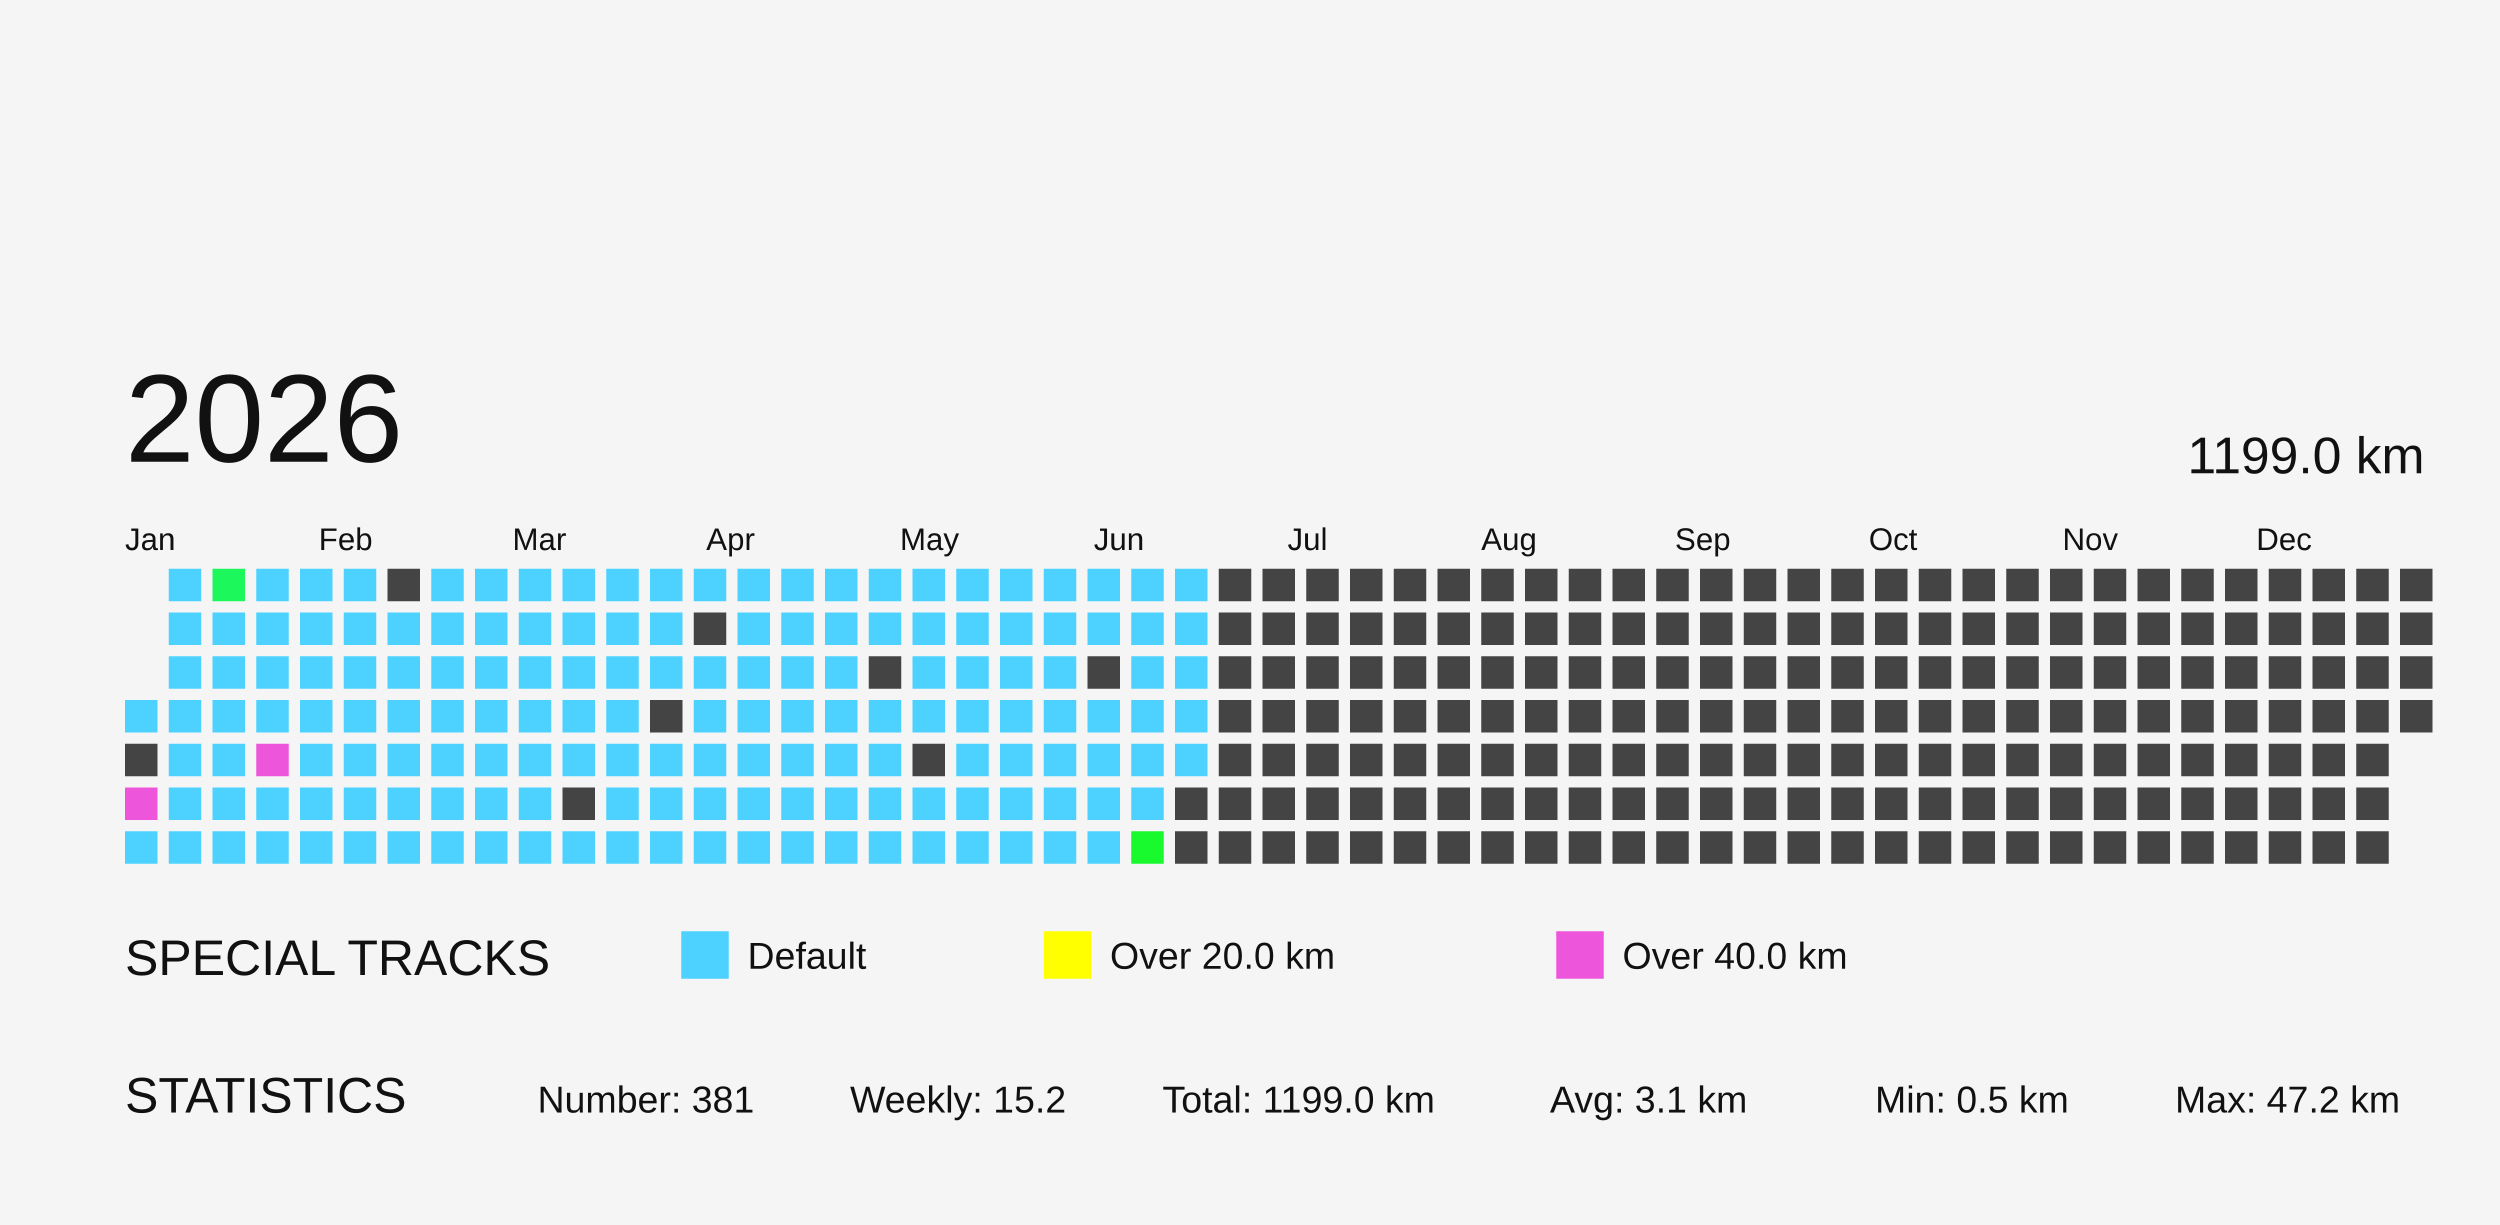
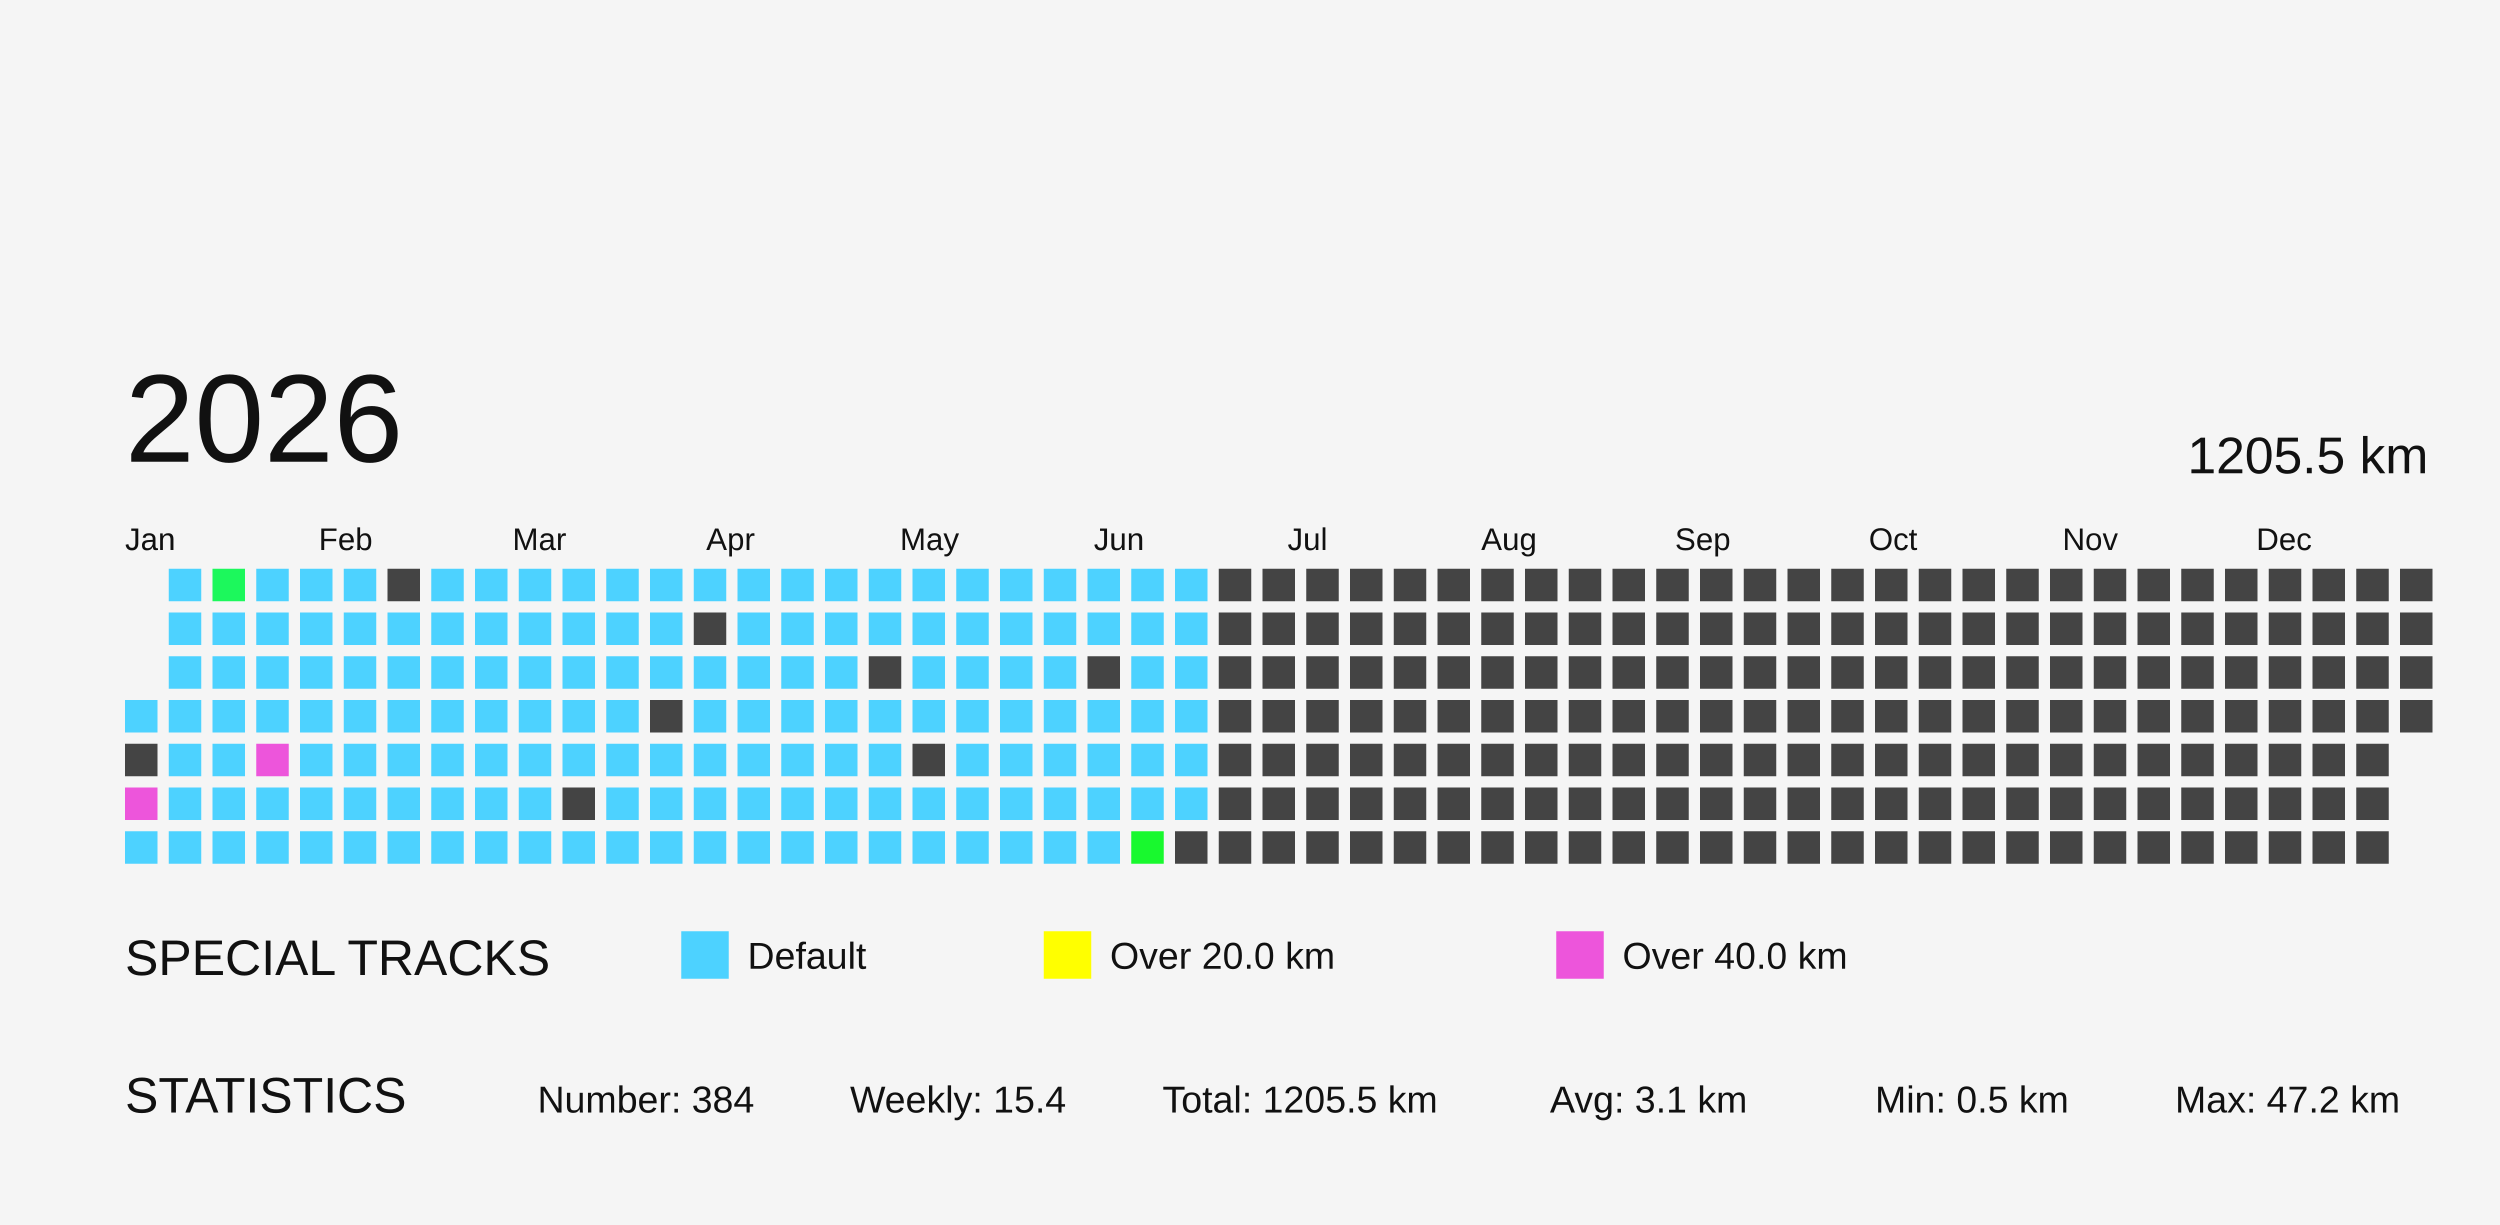
<svg xmlns="http://www.w3.org/2000/svg" baseProfile="full" height="98mm" version="1.1" viewBox="0,0,200,98" width="200mm">
  <defs>
    <pattern height="2" id="indoor-stripe" patternUnits="userSpaceOnUse" width="2">
      <line stroke="white" stroke-opacity="0.45" stroke-width="0.5" x1="0" x2="2" y1="2" y2="0" />
    </pattern>
  </defs>
  <rect fill="#f5f5f5" height="98" width="200" x="0" y="0" />
  <text fill="#111111" style="font-size:4px; font-family:Arial" x="10" y="78">SPECIAL TRACKS</text>
  <rect fill="#4DD2FF" height="2.8" stroke="#4DD2FF" width="2.8" x="55" y="75" />
  <text fill="#111111" style="font-size:3px; font-family:Arial" x="59.8" y="77.5">Default</text>
  <rect fill="#FFFF00" height="2.8" stroke="#FFFF00" width="2.8" x="84" y="75" />
  <text fill="#111111" style="font-size:3px; font-family:Arial" x="88.8" y="77.5">Over 20.0 km</text>
  <rect fill="#ED55DB" height="2.8" stroke="#ED55DB" width="2.8" x="125" y="75" />
  <text fill="#111111" style="font-size:3px; font-family:Arial" x="129.8" y="77.5">Over 40.0 km</text>
  <text fill="#111111" style="font-size:4px; font-family:Arial" x="10" y="89">STATISTICS</text>
-   <text fill="#111111" style="font-size:3px; font-family:Arial" x="43" y="89">Number: 381</text>
-   <text fill="#111111" style="font-size:3px; font-family:Arial" x="68" y="89">Weekly: 15.2</text>
-   <text fill="#111111" style="font-size:3px; font-family:Arial" x="93" y="89">Total: 1199.0 km</text>
+   <text fill="#111111" style="font-size:3px; font-family:Arial" x="43" y="89">Number: 384</text>
+   <text fill="#111111" style="font-size:3px; font-family:Arial" x="68" y="89">Weekly: 15.4</text>
+   <text fill="#111111" style="font-size:3px; font-family:Arial" x="93" y="89">Total: 1205.5 km</text>
  <text fill="#111111" style="font-size:3px; font-family:Arial" x="124" y="89">Avg: 3.1 km</text>
  <text fill="#111111" style="font-size:3px; font-family:Arial" x="150" y="89">Min: 0.5 km</text>
  <text fill="#111111" style="font-size:3px; font-family:Arial" x="174" y="89">Max: 47.2 km</text>
  <text dominant-baseline="hanging" fill="#111111" style="font-size:10.0px; font-family:Arial;" x="10" y="30">2026</text>
-   <text dominant-baseline="hanging" fill="#111111" style="font-size:4.125px; font-family:Arial;" x="175" y="35">1199.0 km</text>
+   <text dominant-baseline="hanging" fill="#111111" style="font-size:4.125px; font-family:Arial;" x="175" y="35">1205.5 km</text>
  <text fill="#111111" style="font-size:2.5px; font-family:Arial" x="10.0" y="44">Jan</text>
  <text fill="#111111" style="font-size:2.5px; font-family:Arial" x="25.5" y="44">Feb</text>
  <text fill="#111111" style="font-size:2.5px; font-family:Arial" x="41.0" y="44">Mar</text>
  <text fill="#111111" style="font-size:2.5px; font-family:Arial" x="56.5" y="44">Apr</text>
  <text fill="#111111" style="font-size:2.5px; font-family:Arial" x="72.0" y="44">May</text>
  <text fill="#111111" style="font-size:2.5px; font-family:Arial" x="87.5" y="44">Jun</text>
  <text fill="#111111" style="font-size:2.5px; font-family:Arial" x="103.0" y="44">Jul</text>
  <text fill="#111111" style="font-size:2.5px; font-family:Arial" x="118.5" y="44">Aug</text>
  <text fill="#111111" style="font-size:2.5px; font-family:Arial" x="134.0" y="44">Sep</text>
  <text fill="#111111" style="font-size:2.5px; font-family:Arial" x="149.5" y="44">Oct</text>
  <text fill="#111111" style="font-size:2.5px; font-family:Arial" x="165.0" y="44">Nov</text>
  <text fill="#111111" style="font-size:2.5px; font-family:Arial" x="180.5" y="44">Dec</text>
  <rect fill="#4dd2ff" height="2.6" width="2.6" x="10.0" y="56.0" />
  <rect fill="#444444" height="2.6" width="2.6" x="10.0" y="59.5" />
  <rect fill="#ED55DB" height="2.6" width="2.6" x="10.0" y="63.0" />
  <rect fill="#4dd2ff" height="2.6" width="2.6" x="10.0" y="66.5" />
  <rect fill="#4dd2ff" height="2.6" width="2.6" x="13.5" y="45.5" />
  <rect fill="#4dd2ff" height="2.6" width="2.6" x="13.5" y="49.0" />
  <rect fill="#4dd2ff" height="2.6" width="2.6" x="13.5" y="52.5" />
  <rect fill="#4dd2ff" height="2.6" width="2.6" x="13.5" y="56.0" />
  <rect fill="#4dd2ff" height="2.6" width="2.6" x="13.5" y="59.5" />
  <rect fill="#4dd2ff" height="2.6" width="2.6" x="13.5" y="63.0" />
  <rect fill="#4dd2ff" height="2.6" width="2.6" x="13.5" y="66.5" />
  <rect fill="#1cf85c" height="2.6" width="2.6" x="17.0" y="45.5" />
  <rect fill="#4dd2ff" height="2.6" width="2.6" x="17.0" y="49.0" />
  <rect fill="#4dd2ff" height="2.6" width="2.6" x="17.0" y="52.5" />
  <rect fill="#4dd2ff" height="2.6" width="2.6" x="17.0" y="56.0" />
  <rect fill="#4dd2ff" height="2.6" width="2.6" x="17.0" y="59.5" />
  <rect fill="#4dd2ff" height="2.6" width="2.6" x="17.0" y="63.0" />
  <rect fill="#4dd2ff" height="2.6" width="2.6" x="17.0" y="66.5" />
  <rect fill="#4dd2ff" height="2.6" width="2.6" x="20.5" y="45.5" />
  <rect fill="#4dd2ff" height="2.6" width="2.6" x="20.5" y="49.0" />
  <rect fill="#4dd2ff" height="2.6" width="2.6" x="20.5" y="52.5" />
  <rect fill="#4dd2ff" height="2.6" width="2.6" x="20.5" y="56.0" />
  <rect fill="#ED55DB" height="2.6" width="2.6" x="20.5" y="59.5" />
  <rect fill="#4dd2ff" height="2.6" width="2.6" x="20.5" y="63.0" />
  <rect fill="#4dd2ff" height="2.6" width="2.6" x="20.5" y="66.5" />
  <rect fill="#4dd2ff" height="2.6" width="2.6" x="24.0" y="45.5" />
  <rect fill="#4dd2ff" height="2.6" width="2.6" x="24.0" y="49.0" />
  <rect fill="#4dd2ff" height="2.6" width="2.6" x="24.0" y="52.5" />
  <rect fill="#4dd2ff" height="2.6" width="2.6" x="24.0" y="56.0" />
  <rect fill="#4dd2ff" height="2.6" width="2.6" x="24.0" y="59.5" />
  <rect fill="#4dd2ff" height="2.6" width="2.6" x="24.0" y="63.0" />
  <rect fill="#4dd2ff" height="2.6" width="2.6" x="24.0" y="66.5" />
  <rect fill="#4dd2ff" height="2.6" width="2.6" x="27.5" y="45.5" />
  <rect fill="#4dd2ff" height="2.6" width="2.6" x="27.5" y="49.0" />
  <rect fill="#4dd2ff" height="2.6" width="2.6" x="27.5" y="52.5" />
  <rect fill="#4dd2ff" height="2.6" width="2.6" x="27.5" y="56.0" />
  <rect fill="#4dd2ff" height="2.6" width="2.6" x="27.5" y="59.5" />
  <rect fill="#4dd2ff" height="2.6" width="2.6" x="27.5" y="63.0" />
  <rect fill="#4dd2ff" height="2.6" width="2.6" x="27.5" y="66.5" />
  <rect fill="#444444" height="2.6" width="2.6" x="31.0" y="45.5" />
  <rect fill="#4dd2ff" height="2.6" width="2.6" x="31.0" y="49.0" />
  <rect fill="#4dd2ff" height="2.6" width="2.6" x="31.0" y="52.5" />
  <rect fill="#4dd2ff" height="2.6" width="2.6" x="31.0" y="56.0" />
  <rect fill="#4dd2ff" height="2.6" width="2.6" x="31.0" y="59.5" />
  <rect fill="#4dd2ff" height="2.6" width="2.6" x="31.0" y="63.0" />
  <rect fill="#4dd2ff" height="2.6" width="2.6" x="31.0" y="66.5" />
  <rect fill="#4dd2ff" height="2.6" width="2.6" x="34.5" y="45.5" />
  <rect fill="#4dd2ff" height="2.6" width="2.6" x="34.5" y="49.0" />
  <rect fill="#4dd2ff" height="2.6" width="2.6" x="34.5" y="52.5" />
  <rect fill="#4dd2ff" height="2.6" width="2.6" x="34.5" y="56.0" />
  <rect fill="#4dd2ff" height="2.6" width="2.6" x="34.5" y="59.5" />
  <rect fill="#4dd2ff" height="2.6" width="2.6" x="34.5" y="63.0" />
  <rect fill="#4dd2ff" height="2.6" width="2.6" x="34.5" y="66.5" />
  <rect fill="#4dd2ff" height="2.6" width="2.6" x="38.0" y="45.5" />
  <rect fill="#4dd2ff" height="2.6" width="2.6" x="38.0" y="49.0" />
  <rect fill="#4dd2ff" height="2.6" width="2.6" x="38.0" y="52.5" />
  <rect fill="#4dd2ff" height="2.6" width="2.6" x="38.0" y="56.0" />
  <rect fill="#4dd2ff" height="2.6" width="2.6" x="38.0" y="59.5" />
  <rect fill="#4dd2ff" height="2.6" width="2.6" x="38.0" y="63.0" />
  <rect fill="#4dd2ff" height="2.6" width="2.6" x="38.0" y="66.5" />
  <rect fill="#4dd2ff" height="2.6" width="2.6" x="41.5" y="45.5" />
  <rect fill="#4dd2ff" height="2.6" width="2.6" x="41.5" y="49.0" />
  <rect fill="#4dd2ff" height="2.6" width="2.6" x="41.5" y="52.5" />
  <rect fill="#4dd2ff" height="2.6" width="2.6" x="41.5" y="56.0" />
  <rect fill="#4dd2ff" height="2.6" width="2.6" x="41.5" y="59.5" />
  <rect fill="#4dd2ff" height="2.6" width="2.6" x="41.5" y="63.0" />
  <rect fill="#4dd2ff" height="2.6" width="2.6" x="41.5" y="66.5" />
  <rect fill="#4dd2ff" height="2.6" width="2.6" x="45.0" y="45.5" />
  <rect fill="#4dd2ff" height="2.6" width="2.6" x="45.0" y="49.0" />
  <rect fill="#4dd2ff" height="2.6" width="2.6" x="45.0" y="52.5" />
  <rect fill="#4dd2ff" height="2.6" width="2.6" x="45.0" y="56.0" />
  <rect fill="#4dd2ff" height="2.6" width="2.6" x="45.0" y="59.5" />
  <rect fill="#444444" height="2.6" width="2.6" x="45.0" y="63.0" />
  <rect fill="#4dd2ff" height="2.6" width="2.6" x="45.0" y="66.5" />
  <rect fill="#4dd2ff" height="2.6" width="2.6" x="48.5" y="45.5" />
  <rect fill="#4dd2ff" height="2.6" width="2.6" x="48.5" y="49.0" />
  <rect fill="#4dd2ff" height="2.6" width="2.6" x="48.5" y="52.5" />
  <rect fill="#4dd2ff" height="2.6" width="2.6" x="48.5" y="56.0" />
  <rect fill="#4dd2ff" height="2.6" width="2.6" x="48.5" y="59.5" />
  <rect fill="#4dd2ff" height="2.6" width="2.6" x="48.5" y="63.0" />
  <rect fill="#4dd2ff" height="2.6" width="2.6" x="48.5" y="66.5" />
  <rect fill="#4dd2ff" height="2.6" width="2.6" x="52.0" y="45.5" />
  <rect fill="#4dd2ff" height="2.6" width="2.6" x="52.0" y="49.0" />
  <rect fill="#4dd2ff" height="2.6" width="2.6" x="52.0" y="52.5" />
  <rect fill="#444444" height="2.6" width="2.6" x="52.0" y="56.0" />
  <rect fill="#4dd2ff" height="2.6" width="2.6" x="52.0" y="59.5" />
  <rect fill="#4dd2ff" height="2.6" width="2.6" x="52.0" y="63.0" />
  <rect fill="#4dd2ff" height="2.6" width="2.6" x="52.0" y="66.5" />
  <rect fill="#4dd2ff" height="2.6" width="2.6" x="55.5" y="45.5" />
  <rect fill="#444444" height="2.6" width="2.6" x="55.5" y="49.0" />
  <rect fill="#4dd2ff" height="2.6" width="2.6" x="55.5" y="52.5" />
  <rect fill="#4dd2ff" height="2.6" width="2.6" x="55.5" y="56.0" />
  <rect fill="#4dd2ff" height="2.6" width="2.6" x="55.5" y="59.5" />
  <rect fill="#4dd2ff" height="2.6" width="2.6" x="55.5" y="63.0" />
  <rect fill="#4dd2ff" height="2.6" width="2.6" x="55.5" y="66.5" />
  <rect fill="#4dd2ff" height="2.6" width="2.6" x="59.0" y="45.5" />
  <rect fill="#4dd2ff" height="2.6" width="2.6" x="59.0" y="49.0" />
  <rect fill="#4dd2ff" height="2.6" width="2.6" x="59.0" y="52.5" />
  <rect fill="#4dd2ff" height="2.6" width="2.6" x="59.0" y="56.0" />
  <rect fill="#4dd2ff" height="2.6" width="2.6" x="59.0" y="59.5" />
  <rect fill="#4dd2ff" height="2.6" width="2.6" x="59.0" y="63.0" />
  <rect fill="#4dd2ff" height="2.6" width="2.6" x="59.0" y="66.5" />
  <rect fill="#4dd2ff" height="2.6" width="2.6" x="62.5" y="45.5" />
  <rect fill="#4dd2ff" height="2.6" width="2.6" x="62.5" y="49.0" />
  <rect fill="#4dd2ff" height="2.6" width="2.6" x="62.5" y="52.5" />
  <rect fill="#4dd2ff" height="2.6" width="2.6" x="62.5" y="56.0" />
  <rect fill="#4dd2ff" height="2.6" width="2.6" x="62.5" y="59.5" />
  <rect fill="#4dd2ff" height="2.6" width="2.6" x="62.5" y="63.0" />
  <rect fill="#4dd2ff" height="2.6" width="2.6" x="62.5" y="66.5" />
  <rect fill="#4dd2ff" height="2.6" width="2.6" x="66.0" y="45.5" />
  <rect fill="#4dd2ff" height="2.6" width="2.6" x="66.0" y="49.0" />
  <rect fill="#4dd2ff" height="2.6" width="2.6" x="66.0" y="52.5" />
  <rect fill="#4dd2ff" height="2.6" width="2.6" x="66.0" y="56.0" />
  <rect fill="#4dd2ff" height="2.6" width="2.6" x="66.0" y="59.5" />
  <rect fill="#4dd2ff" height="2.6" width="2.6" x="66.0" y="63.0" />
  <rect fill="#4dd2ff" height="2.6" width="2.6" x="66.0" y="66.5" />
  <rect fill="#4dd2ff" height="2.6" width="2.6" x="69.5" y="45.5" />
  <rect fill="#4dd2ff" height="2.6" width="2.6" x="69.5" y="49.0" />
  <rect fill="#444444" height="2.6" width="2.6" x="69.5" y="52.5" />
  <rect fill="#4dd2ff" height="2.6" width="2.6" x="69.5" y="56.0" />
  <rect fill="#4dd2ff" height="2.6" width="2.6" x="69.5" y="59.5" />
  <rect fill="#4dd2ff" height="2.6" width="2.6" x="69.5" y="63.0" />
  <rect fill="#4dd2ff" height="2.6" width="2.6" x="69.5" y="66.5" />
  <rect fill="#4dd2ff" height="2.6" width="2.6" x="73.0" y="45.5" />
  <rect fill="#4dd2ff" height="2.6" width="2.6" x="73.0" y="49.0" />
  <rect fill="#4dd2ff" height="2.6" width="2.6" x="73.0" y="52.5" />
  <rect fill="#4dd2ff" height="2.6" width="2.6" x="73.0" y="56.0" />
  <rect fill="#444444" height="2.6" width="2.6" x="73.0" y="59.5" />
  <rect fill="#4dd2ff" height="2.6" width="2.6" x="73.0" y="63.0" />
  <rect fill="#4dd2ff" height="2.6" width="2.6" x="73.0" y="66.5" />
  <rect fill="#4dd2ff" height="2.6" width="2.6" x="76.5" y="45.5" />
  <rect fill="#4dd2ff" height="2.6" width="2.6" x="76.5" y="49.0" />
  <rect fill="#4dd2ff" height="2.6" width="2.6" x="76.5" y="52.5" />
  <rect fill="#4dd2ff" height="2.6" width="2.6" x="76.5" y="56.0" />
  <rect fill="#4dd2ff" height="2.6" width="2.6" x="76.5" y="59.5" />
  <rect fill="#4dd2ff" height="2.6" width="2.6" x="76.5" y="63.0" />
  <rect fill="#4dd2ff" height="2.6" width="2.6" x="76.5" y="66.5" />
  <rect fill="#4dd2ff" height="2.6" width="2.6" x="80.0" y="45.5" />
  <rect fill="#4dd2ff" height="2.6" width="2.6" x="80.0" y="49.0" />
  <rect fill="#4dd2ff" height="2.6" width="2.6" x="80.0" y="52.5" />
  <rect fill="#4dd2ff" height="2.6" width="2.6" x="80.0" y="56.0" />
  <rect fill="#4dd2ff" height="2.6" width="2.6" x="80.0" y="59.5" />
  <rect fill="#4dd2ff" height="2.6" width="2.6" x="80.0" y="63.0" />
  <rect fill="#4dd2ff" height="2.6" width="2.6" x="80.0" y="66.5" />
  <rect fill="#4dd2ff" height="2.6" width="2.6" x="83.5" y="45.5" />
  <rect fill="#4dd2ff" height="2.6" width="2.6" x="83.5" y="49.0" />
  <rect fill="#4dd2ff" height="2.6" width="2.6" x="83.5" y="52.5" />
  <rect fill="#4dd2ff" height="2.6" width="2.6" x="83.5" y="56.0" />
  <rect fill="#4dd2ff" height="2.6" width="2.6" x="83.5" y="59.5" />
  <rect fill="#4dd2ff" height="2.6" width="2.6" x="83.5" y="63.0" />
  <rect fill="#4dd2ff" height="2.6" width="2.6" x="83.5" y="66.5" />
  <rect fill="#4dd2ff" height="2.6" width="2.6" x="87.0" y="45.5" />
  <rect fill="#4dd2ff" height="2.6" width="2.6" x="87.0" y="49.0" />
  <rect fill="#444444" height="2.6" width="2.6" x="87.0" y="52.5" />
  <rect fill="#4dd2ff" height="2.6" width="2.6" x="87.0" y="56.0" />
  <rect fill="#4dd2ff" height="2.6" width="2.6" x="87.0" y="59.5" />
  <rect fill="#4dd2ff" height="2.6" width="2.6" x="87.0" y="63.0" />
  <rect fill="#4dd2ff" height="2.6" width="2.6" x="87.0" y="66.5" />
  <rect fill="#4dd2ff" height="2.6" width="2.6" x="90.5" y="45.5" />
  <rect fill="#4dd2ff" height="2.6" width="2.6" x="90.5" y="49.0" />
  <rect fill="#4dd2ff" height="2.6" width="2.6" x="90.5" y="52.5" />
  <rect fill="#4dd2ff" height="2.6" width="2.6" x="90.5" y="56.0" />
  <rect fill="#4dd2ff" height="2.6" width="2.6" x="90.5" y="59.5" />
  <rect fill="#4dd2ff" height="2.6" width="2.6" x="90.5" y="63.0" />
  <rect fill="#18f92e" height="2.6" width="2.6" x="90.5" y="66.5" />
  <rect fill="#4dd2ff" height="2.6" width="2.6" x="94.0" y="45.5" />
  <rect fill="#4dd2ff" height="2.6" width="2.6" x="94.0" y="49.0" />
  <rect fill="#4dd2ff" height="2.6" width="2.6" x="94.0" y="52.5" />
  <rect fill="#4dd2ff" height="2.6" width="2.6" x="94.0" y="56.0" />
  <rect fill="#4dd2ff" height="2.6" width="2.6" x="94.0" y="59.5" />
-   <rect fill="#444444" height="2.6" width="2.6" x="94.0" y="63.0" />
+   <rect fill="#4dd2ff" height="2.6" width="2.6" x="94.0" y="63.0" />
  <rect fill="#444444" height="2.6" width="2.6" x="94.0" y="66.5" />
  <rect fill="#444444" height="2.6" width="2.6" x="97.5" y="45.5" />
  <rect fill="#444444" height="2.6" width="2.6" x="97.5" y="49.0" />
  <rect fill="#444444" height="2.6" width="2.6" x="97.5" y="52.5" />
  <rect fill="#444444" height="2.6" width="2.6" x="97.5" y="56.0" />
  <rect fill="#444444" height="2.6" width="2.6" x="97.5" y="59.5" />
  <rect fill="#444444" height="2.6" width="2.6" x="97.5" y="63.0" />
  <rect fill="#444444" height="2.6" width="2.6" x="97.5" y="66.5" />
  <rect fill="#444444" height="2.6" width="2.6" x="101.0" y="45.5" />
  <rect fill="#444444" height="2.6" width="2.6" x="101.0" y="49.0" />
  <rect fill="#444444" height="2.6" width="2.6" x="101.0" y="52.5" />
  <rect fill="#444444" height="2.6" width="2.6" x="101.0" y="56.0" />
  <rect fill="#444444" height="2.6" width="2.6" x="101.0" y="59.5" />
  <rect fill="#444444" height="2.6" width="2.6" x="101.0" y="63.0" />
  <rect fill="#444444" height="2.6" width="2.6" x="101.0" y="66.5" />
  <rect fill="#444444" height="2.6" width="2.6" x="104.5" y="45.5" />
  <rect fill="#444444" height="2.6" width="2.6" x="104.5" y="49.0" />
  <rect fill="#444444" height="2.6" width="2.6" x="104.5" y="52.5" />
  <rect fill="#444444" height="2.6" width="2.6" x="104.5" y="56.0" />
  <rect fill="#444444" height="2.6" width="2.6" x="104.5" y="59.5" />
  <rect fill="#444444" height="2.6" width="2.6" x="104.5" y="63.0" />
  <rect fill="#444444" height="2.6" width="2.6" x="104.5" y="66.5" />
  <rect fill="#444444" height="2.6" width="2.6" x="108.0" y="45.5" />
  <rect fill="#444444" height="2.6" width="2.6" x="108.0" y="49.0" />
  <rect fill="#444444" height="2.6" width="2.6" x="108.0" y="52.5" />
  <rect fill="#444444" height="2.6" width="2.6" x="108.0" y="56.0" />
  <rect fill="#444444" height="2.6" width="2.6" x="108.0" y="59.5" />
  <rect fill="#444444" height="2.6" width="2.6" x="108.0" y="63.0" />
  <rect fill="#444444" height="2.6" width="2.6" x="108.0" y="66.5" />
  <rect fill="#444444" height="2.6" width="2.6" x="111.5" y="45.5" />
  <rect fill="#444444" height="2.6" width="2.6" x="111.5" y="49.0" />
  <rect fill="#444444" height="2.6" width="2.6" x="111.5" y="52.5" />
  <rect fill="#444444" height="2.6" width="2.6" x="111.5" y="56.0" />
  <rect fill="#444444" height="2.6" width="2.6" x="111.5" y="59.5" />
  <rect fill="#444444" height="2.6" width="2.6" x="111.5" y="63.0" />
  <rect fill="#444444" height="2.6" width="2.6" x="111.5" y="66.5" />
  <rect fill="#444444" height="2.6" width="2.6" x="115.0" y="45.5" />
  <rect fill="#444444" height="2.6" width="2.6" x="115.0" y="49.0" />
  <rect fill="#444444" height="2.6" width="2.6" x="115.0" y="52.5" />
  <rect fill="#444444" height="2.6" width="2.6" x="115.0" y="56.0" />
  <rect fill="#444444" height="2.6" width="2.6" x="115.0" y="59.5" />
  <rect fill="#444444" height="2.6" width="2.6" x="115.0" y="63.0" />
  <rect fill="#444444" height="2.6" width="2.6" x="115.0" y="66.5" />
  <rect fill="#444444" height="2.6" width="2.6" x="118.5" y="45.5" />
  <rect fill="#444444" height="2.6" width="2.6" x="118.5" y="49.0" />
  <rect fill="#444444" height="2.6" width="2.6" x="118.5" y="52.5" />
  <rect fill="#444444" height="2.6" width="2.6" x="118.5" y="56.0" />
  <rect fill="#444444" height="2.6" width="2.6" x="118.5" y="59.5" />
  <rect fill="#444444" height="2.6" width="2.6" x="118.5" y="63.0" />
  <rect fill="#444444" height="2.6" width="2.6" x="118.5" y="66.5" />
  <rect fill="#444444" height="2.6" width="2.6" x="122.0" y="45.5" />
  <rect fill="#444444" height="2.6" width="2.6" x="122.0" y="49.0" />
  <rect fill="#444444" height="2.6" width="2.6" x="122.0" y="52.5" />
  <rect fill="#444444" height="2.6" width="2.6" x="122.0" y="56.0" />
  <rect fill="#444444" height="2.6" width="2.6" x="122.0" y="59.5" />
  <rect fill="#444444" height="2.6" width="2.6" x="122.0" y="63.0" />
  <rect fill="#444444" height="2.6" width="2.6" x="122.0" y="66.5" />
  <rect fill="#444444" height="2.6" width="2.6" x="125.5" y="45.5" />
  <rect fill="#444444" height="2.6" width="2.6" x="125.5" y="49.0" />
  <rect fill="#444444" height="2.6" width="2.6" x="125.5" y="52.5" />
  <rect fill="#444444" height="2.6" width="2.6" x="125.5" y="56.0" />
  <rect fill="#444444" height="2.6" width="2.6" x="125.5" y="59.5" />
  <rect fill="#444444" height="2.6" width="2.6" x="125.5" y="63.0" />
  <rect fill="#444444" height="2.6" width="2.6" x="125.5" y="66.5" />
  <rect fill="#444444" height="2.6" width="2.6" x="129.0" y="45.5" />
  <rect fill="#444444" height="2.6" width="2.6" x="129.0" y="49.0" />
  <rect fill="#444444" height="2.6" width="2.6" x="129.0" y="52.5" />
  <rect fill="#444444" height="2.6" width="2.6" x="129.0" y="56.0" />
  <rect fill="#444444" height="2.6" width="2.6" x="129.0" y="59.5" />
  <rect fill="#444444" height="2.6" width="2.6" x="129.0" y="63.0" />
  <rect fill="#444444" height="2.6" width="2.6" x="129.0" y="66.5" />
  <rect fill="#444444" height="2.6" width="2.6" x="132.5" y="45.5" />
  <rect fill="#444444" height="2.6" width="2.6" x="132.5" y="49.0" />
  <rect fill="#444444" height="2.6" width="2.6" x="132.5" y="52.5" />
  <rect fill="#444444" height="2.6" width="2.6" x="132.5" y="56.0" />
  <rect fill="#444444" height="2.6" width="2.6" x="132.5" y="59.5" />
  <rect fill="#444444" height="2.6" width="2.6" x="132.5" y="63.0" />
  <rect fill="#444444" height="2.6" width="2.6" x="132.5" y="66.5" />
  <rect fill="#444444" height="2.6" width="2.6" x="136.0" y="45.5" />
  <rect fill="#444444" height="2.6" width="2.6" x="136.0" y="49.0" />
  <rect fill="#444444" height="2.6" width="2.6" x="136.0" y="52.5" />
  <rect fill="#444444" height="2.6" width="2.6" x="136.0" y="56.0" />
  <rect fill="#444444" height="2.6" width="2.6" x="136.0" y="59.5" />
  <rect fill="#444444" height="2.6" width="2.6" x="136.0" y="63.0" />
  <rect fill="#444444" height="2.6" width="2.6" x="136.0" y="66.5" />
  <rect fill="#444444" height="2.6" width="2.6" x="139.5" y="45.5" />
  <rect fill="#444444" height="2.6" width="2.6" x="139.5" y="49.0" />
  <rect fill="#444444" height="2.6" width="2.6" x="139.5" y="52.5" />
  <rect fill="#444444" height="2.6" width="2.6" x="139.5" y="56.0" />
  <rect fill="#444444" height="2.6" width="2.6" x="139.5" y="59.5" />
  <rect fill="#444444" height="2.6" width="2.6" x="139.5" y="63.0" />
  <rect fill="#444444" height="2.6" width="2.6" x="139.5" y="66.5" />
  <rect fill="#444444" height="2.6" width="2.6" x="143.0" y="45.5" />
  <rect fill="#444444" height="2.6" width="2.6" x="143.0" y="49.0" />
  <rect fill="#444444" height="2.6" width="2.6" x="143.0" y="52.5" />
  <rect fill="#444444" height="2.6" width="2.6" x="143.0" y="56.0" />
  <rect fill="#444444" height="2.6" width="2.6" x="143.0" y="59.5" />
  <rect fill="#444444" height="2.6" width="2.6" x="143.0" y="63.0" />
  <rect fill="#444444" height="2.6" width="2.6" x="143.0" y="66.5" />
  <rect fill="#444444" height="2.6" width="2.6" x="146.5" y="45.5" />
  <rect fill="#444444" height="2.6" width="2.6" x="146.5" y="49.0" />
  <rect fill="#444444" height="2.6" width="2.6" x="146.5" y="52.5" />
  <rect fill="#444444" height="2.6" width="2.6" x="146.5" y="56.0" />
  <rect fill="#444444" height="2.6" width="2.6" x="146.5" y="59.5" />
  <rect fill="#444444" height="2.6" width="2.6" x="146.5" y="63.0" />
  <rect fill="#444444" height="2.6" width="2.6" x="146.5" y="66.5" />
  <rect fill="#444444" height="2.6" width="2.6" x="150.0" y="45.5" />
  <rect fill="#444444" height="2.6" width="2.6" x="150.0" y="49.0" />
  <rect fill="#444444" height="2.6" width="2.6" x="150.0" y="52.5" />
  <rect fill="#444444" height="2.6" width="2.6" x="150.0" y="56.0" />
  <rect fill="#444444" height="2.6" width="2.6" x="150.0" y="59.5" />
  <rect fill="#444444" height="2.6" width="2.6" x="150.0" y="63.0" />
  <rect fill="#444444" height="2.6" width="2.6" x="150.0" y="66.5" />
  <rect fill="#444444" height="2.6" width="2.6" x="153.5" y="45.5" />
  <rect fill="#444444" height="2.6" width="2.6" x="153.5" y="49.0" />
  <rect fill="#444444" height="2.6" width="2.6" x="153.5" y="52.5" />
  <rect fill="#444444" height="2.6" width="2.6" x="153.5" y="56.0" />
  <rect fill="#444444" height="2.6" width="2.6" x="153.5" y="59.5" />
  <rect fill="#444444" height="2.6" width="2.6" x="153.5" y="63.0" />
  <rect fill="#444444" height="2.6" width="2.6" x="153.5" y="66.5" />
  <rect fill="#444444" height="2.6" width="2.6" x="157.0" y="45.5" />
  <rect fill="#444444" height="2.6" width="2.6" x="157.0" y="49.0" />
  <rect fill="#444444" height="2.6" width="2.6" x="157.0" y="52.5" />
  <rect fill="#444444" height="2.6" width="2.6" x="157.0" y="56.0" />
  <rect fill="#444444" height="2.6" width="2.6" x="157.0" y="59.5" />
  <rect fill="#444444" height="2.6" width="2.6" x="157.0" y="63.0" />
  <rect fill="#444444" height="2.6" width="2.6" x="157.0" y="66.5" />
  <rect fill="#444444" height="2.6" width="2.6" x="160.5" y="45.5" />
  <rect fill="#444444" height="2.6" width="2.6" x="160.5" y="49.0" />
  <rect fill="#444444" height="2.6" width="2.6" x="160.5" y="52.5" />
  <rect fill="#444444" height="2.6" width="2.6" x="160.5" y="56.0" />
  <rect fill="#444444" height="2.6" width="2.6" x="160.5" y="59.5" />
  <rect fill="#444444" height="2.6" width="2.6" x="160.5" y="63.0" />
  <rect fill="#444444" height="2.6" width="2.6" x="160.5" y="66.5" />
  <rect fill="#444444" height="2.6" width="2.6" x="164.0" y="45.5" />
  <rect fill="#444444" height="2.6" width="2.6" x="164.0" y="49.0" />
  <rect fill="#444444" height="2.6" width="2.6" x="164.0" y="52.5" />
  <rect fill="#444444" height="2.6" width="2.6" x="164.0" y="56.0" />
  <rect fill="#444444" height="2.6" width="2.6" x="164.0" y="59.5" />
  <rect fill="#444444" height="2.6" width="2.6" x="164.0" y="63.0" />
  <rect fill="#444444" height="2.6" width="2.6" x="164.0" y="66.5" />
  <rect fill="#444444" height="2.6" width="2.6" x="167.5" y="45.5" />
  <rect fill="#444444" height="2.6" width="2.6" x="167.5" y="49.0" />
  <rect fill="#444444" height="2.6" width="2.6" x="167.5" y="52.5" />
  <rect fill="#444444" height="2.6" width="2.6" x="167.5" y="56.0" />
  <rect fill="#444444" height="2.6" width="2.6" x="167.5" y="59.5" />
  <rect fill="#444444" height="2.6" width="2.6" x="167.5" y="63.0" />
  <rect fill="#444444" height="2.6" width="2.6" x="167.5" y="66.5" />
  <rect fill="#444444" height="2.6" width="2.6" x="171.0" y="45.5" />
  <rect fill="#444444" height="2.6" width="2.6" x="171.0" y="49.0" />
  <rect fill="#444444" height="2.6" width="2.6" x="171.0" y="52.5" />
  <rect fill="#444444" height="2.6" width="2.6" x="171.0" y="56.0" />
  <rect fill="#444444" height="2.6" width="2.6" x="171.0" y="59.5" />
  <rect fill="#444444" height="2.6" width="2.6" x="171.0" y="63.0" />
  <rect fill="#444444" height="2.6" width="2.6" x="171.0" y="66.5" />
  <rect fill="#444444" height="2.6" width="2.6" x="174.5" y="45.5" />
  <rect fill="#444444" height="2.6" width="2.6" x="174.5" y="49.0" />
  <rect fill="#444444" height="2.6" width="2.6" x="174.5" y="52.5" />
  <rect fill="#444444" height="2.6" width="2.6" x="174.5" y="56.0" />
  <rect fill="#444444" height="2.6" width="2.6" x="174.5" y="59.5" />
  <rect fill="#444444" height="2.6" width="2.6" x="174.5" y="63.0" />
  <rect fill="#444444" height="2.6" width="2.6" x="174.5" y="66.5" />
  <rect fill="#444444" height="2.6" width="2.6" x="178.0" y="45.5" />
  <rect fill="#444444" height="2.6" width="2.6" x="178.0" y="49.0" />
  <rect fill="#444444" height="2.6" width="2.6" x="178.0" y="52.5" />
  <rect fill="#444444" height="2.6" width="2.6" x="178.0" y="56.0" />
  <rect fill="#444444" height="2.6" width="2.6" x="178.0" y="59.5" />
  <rect fill="#444444" height="2.6" width="2.6" x="178.0" y="63.0" />
  <rect fill="#444444" height="2.6" width="2.6" x="178.0" y="66.5" />
  <rect fill="#444444" height="2.6" width="2.6" x="181.5" y="45.5" />
  <rect fill="#444444" height="2.6" width="2.6" x="181.5" y="49.0" />
  <rect fill="#444444" height="2.6" width="2.6" x="181.5" y="52.5" />
  <rect fill="#444444" height="2.6" width="2.6" x="181.5" y="56.0" />
  <rect fill="#444444" height="2.6" width="2.6" x="181.5" y="59.5" />
  <rect fill="#444444" height="2.6" width="2.6" x="181.5" y="63.0" />
  <rect fill="#444444" height="2.6" width="2.6" x="181.5" y="66.5" />
  <rect fill="#444444" height="2.6" width="2.6" x="185.0" y="45.5" />
  <rect fill="#444444" height="2.6" width="2.6" x="185.0" y="49.0" />
  <rect fill="#444444" height="2.6" width="2.6" x="185.0" y="52.5" />
  <rect fill="#444444" height="2.6" width="2.6" x="185.0" y="56.0" />
  <rect fill="#444444" height="2.6" width="2.6" x="185.0" y="59.5" />
  <rect fill="#444444" height="2.6" width="2.6" x="185.0" y="63.0" />
  <rect fill="#444444" height="2.6" width="2.6" x="185.0" y="66.5" />
  <rect fill="#444444" height="2.6" width="2.6" x="188.5" y="45.5" />
  <rect fill="#444444" height="2.6" width="2.6" x="188.5" y="49.0" />
  <rect fill="#444444" height="2.6" width="2.6" x="188.5" y="52.5" />
  <rect fill="#444444" height="2.6" width="2.6" x="188.5" y="56.0" />
  <rect fill="#444444" height="2.6" width="2.6" x="188.5" y="59.5" />
  <rect fill="#444444" height="2.6" width="2.6" x="188.5" y="63.0" />
  <rect fill="#444444" height="2.6" width="2.6" x="188.5" y="66.5" />
  <rect fill="#444444" height="2.6" width="2.6" x="192.0" y="45.5" />
  <rect fill="#444444" height="2.6" width="2.6" x="192.0" y="49.0" />
  <rect fill="#444444" height="2.6" width="2.6" x="192.0" y="52.5" />
  <rect fill="#444444" height="2.6" width="2.6" x="192.0" y="56.0" />
</svg>
